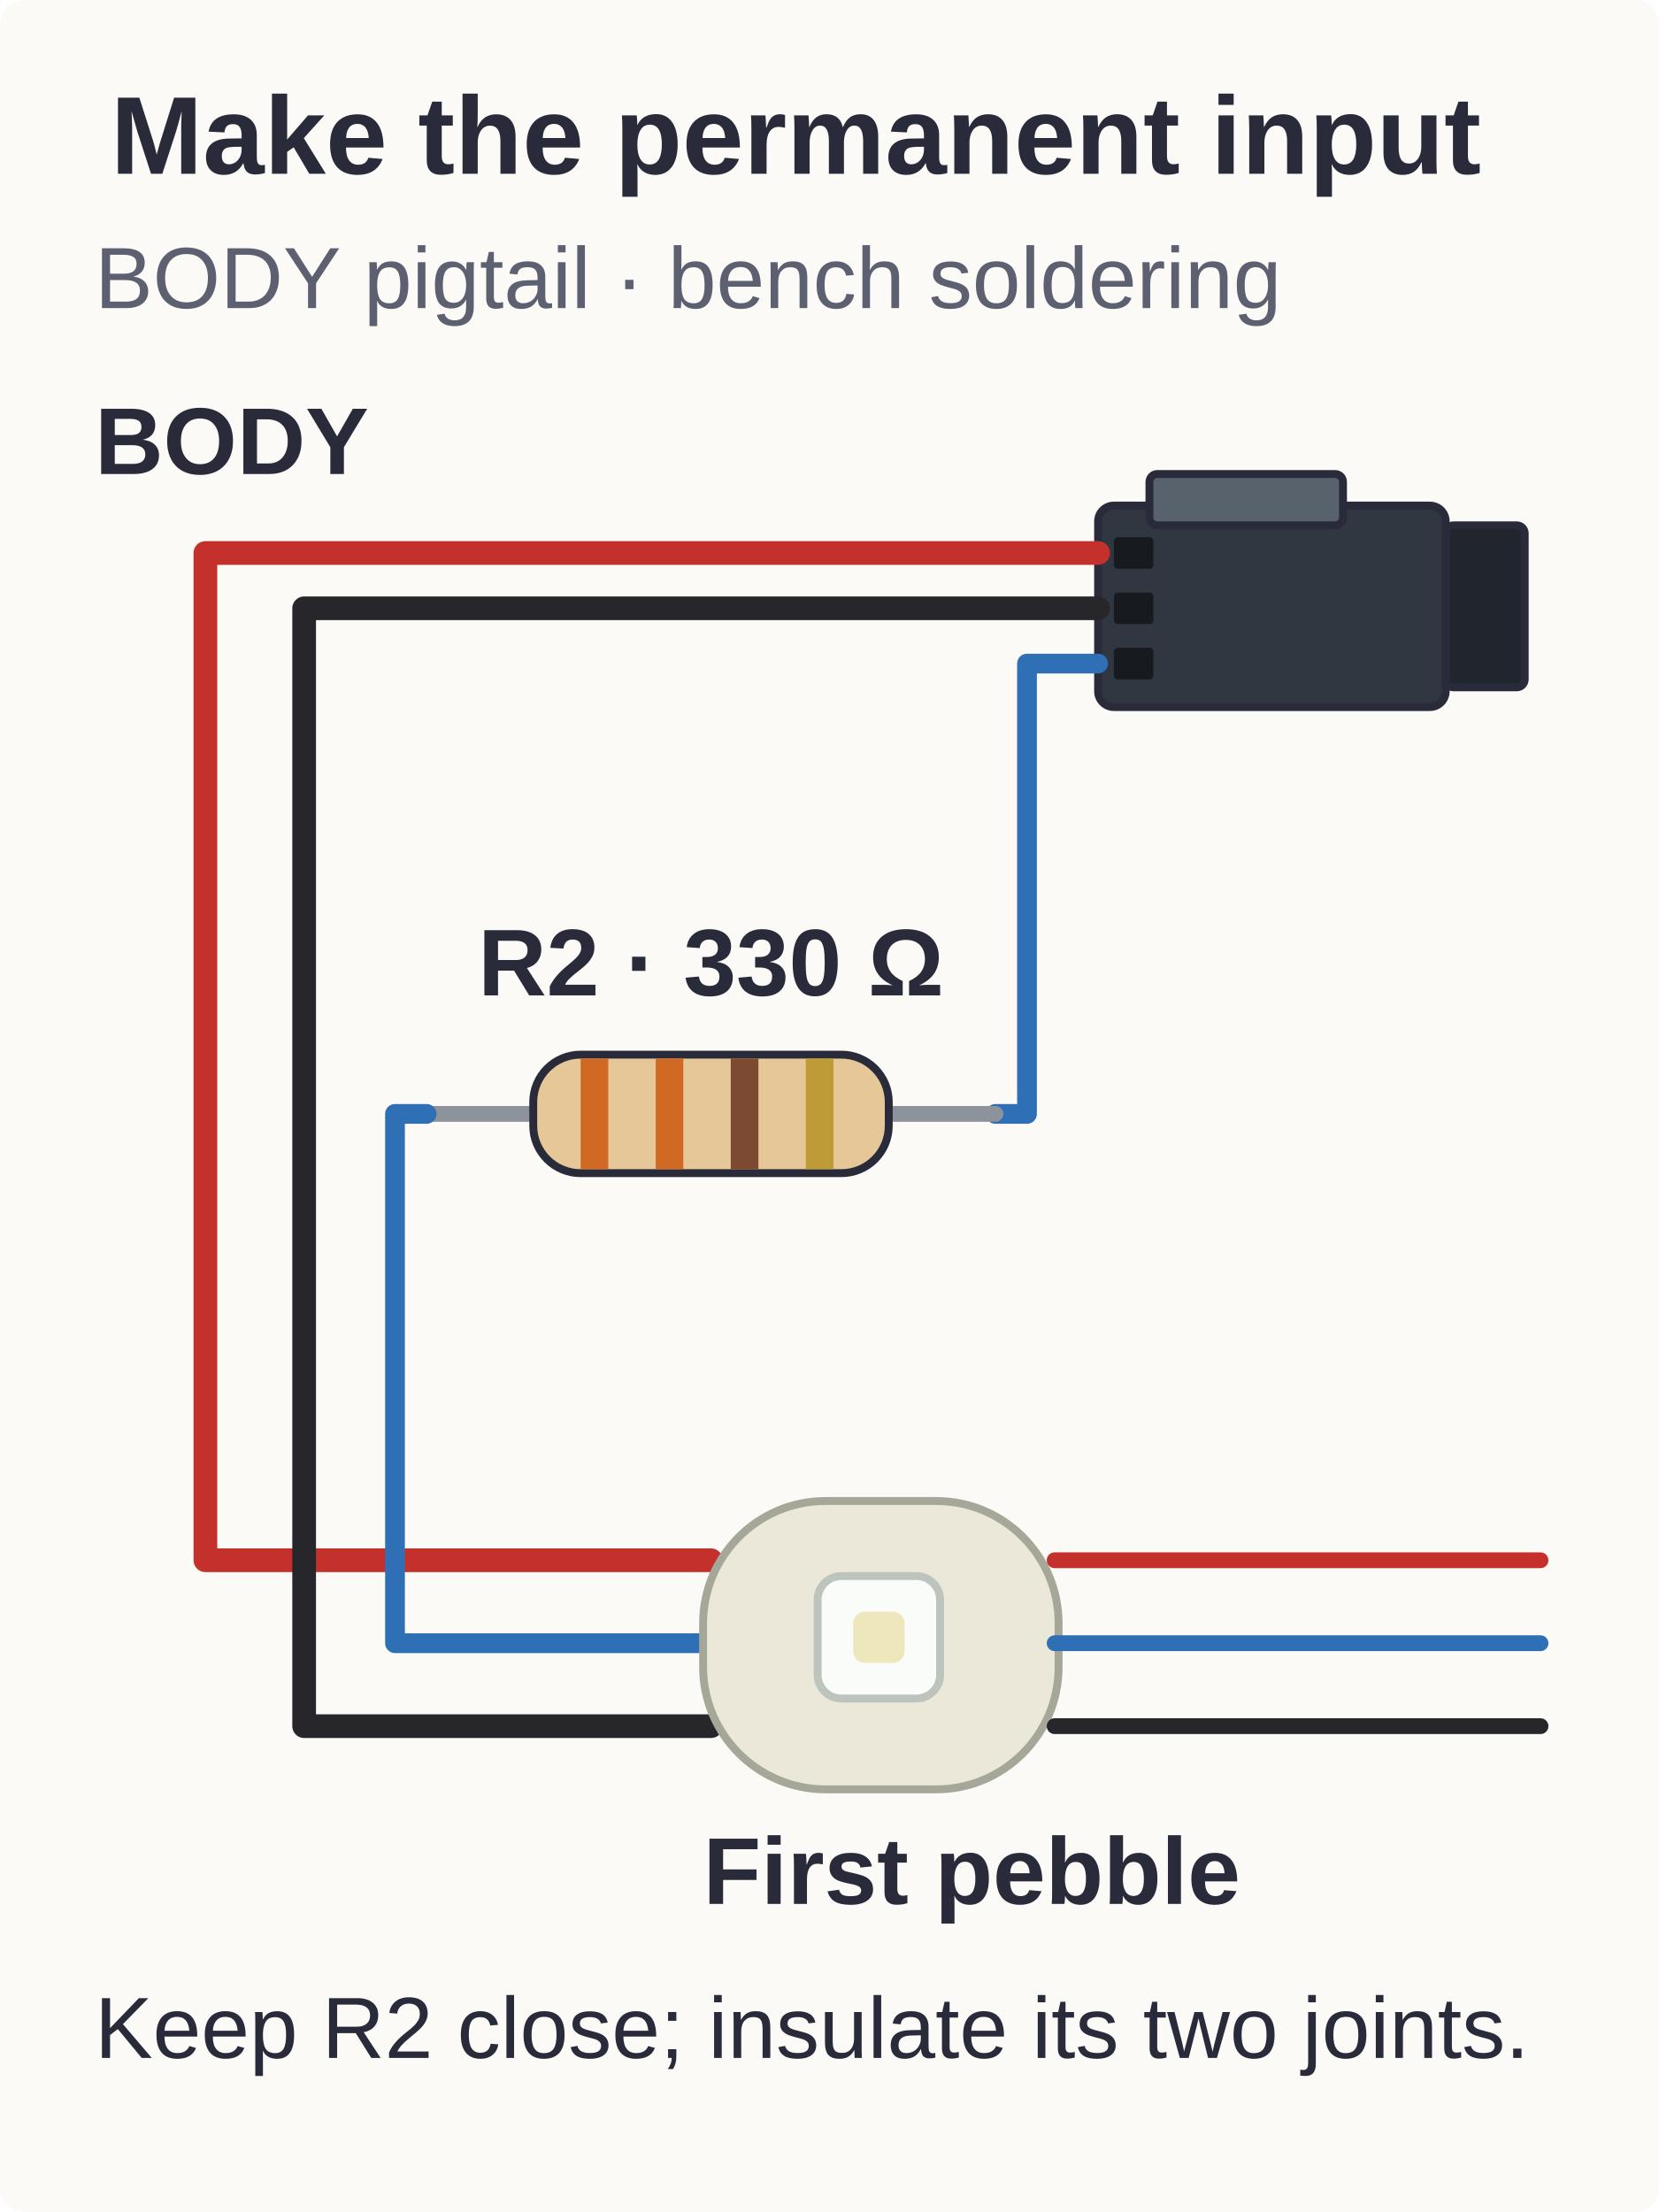
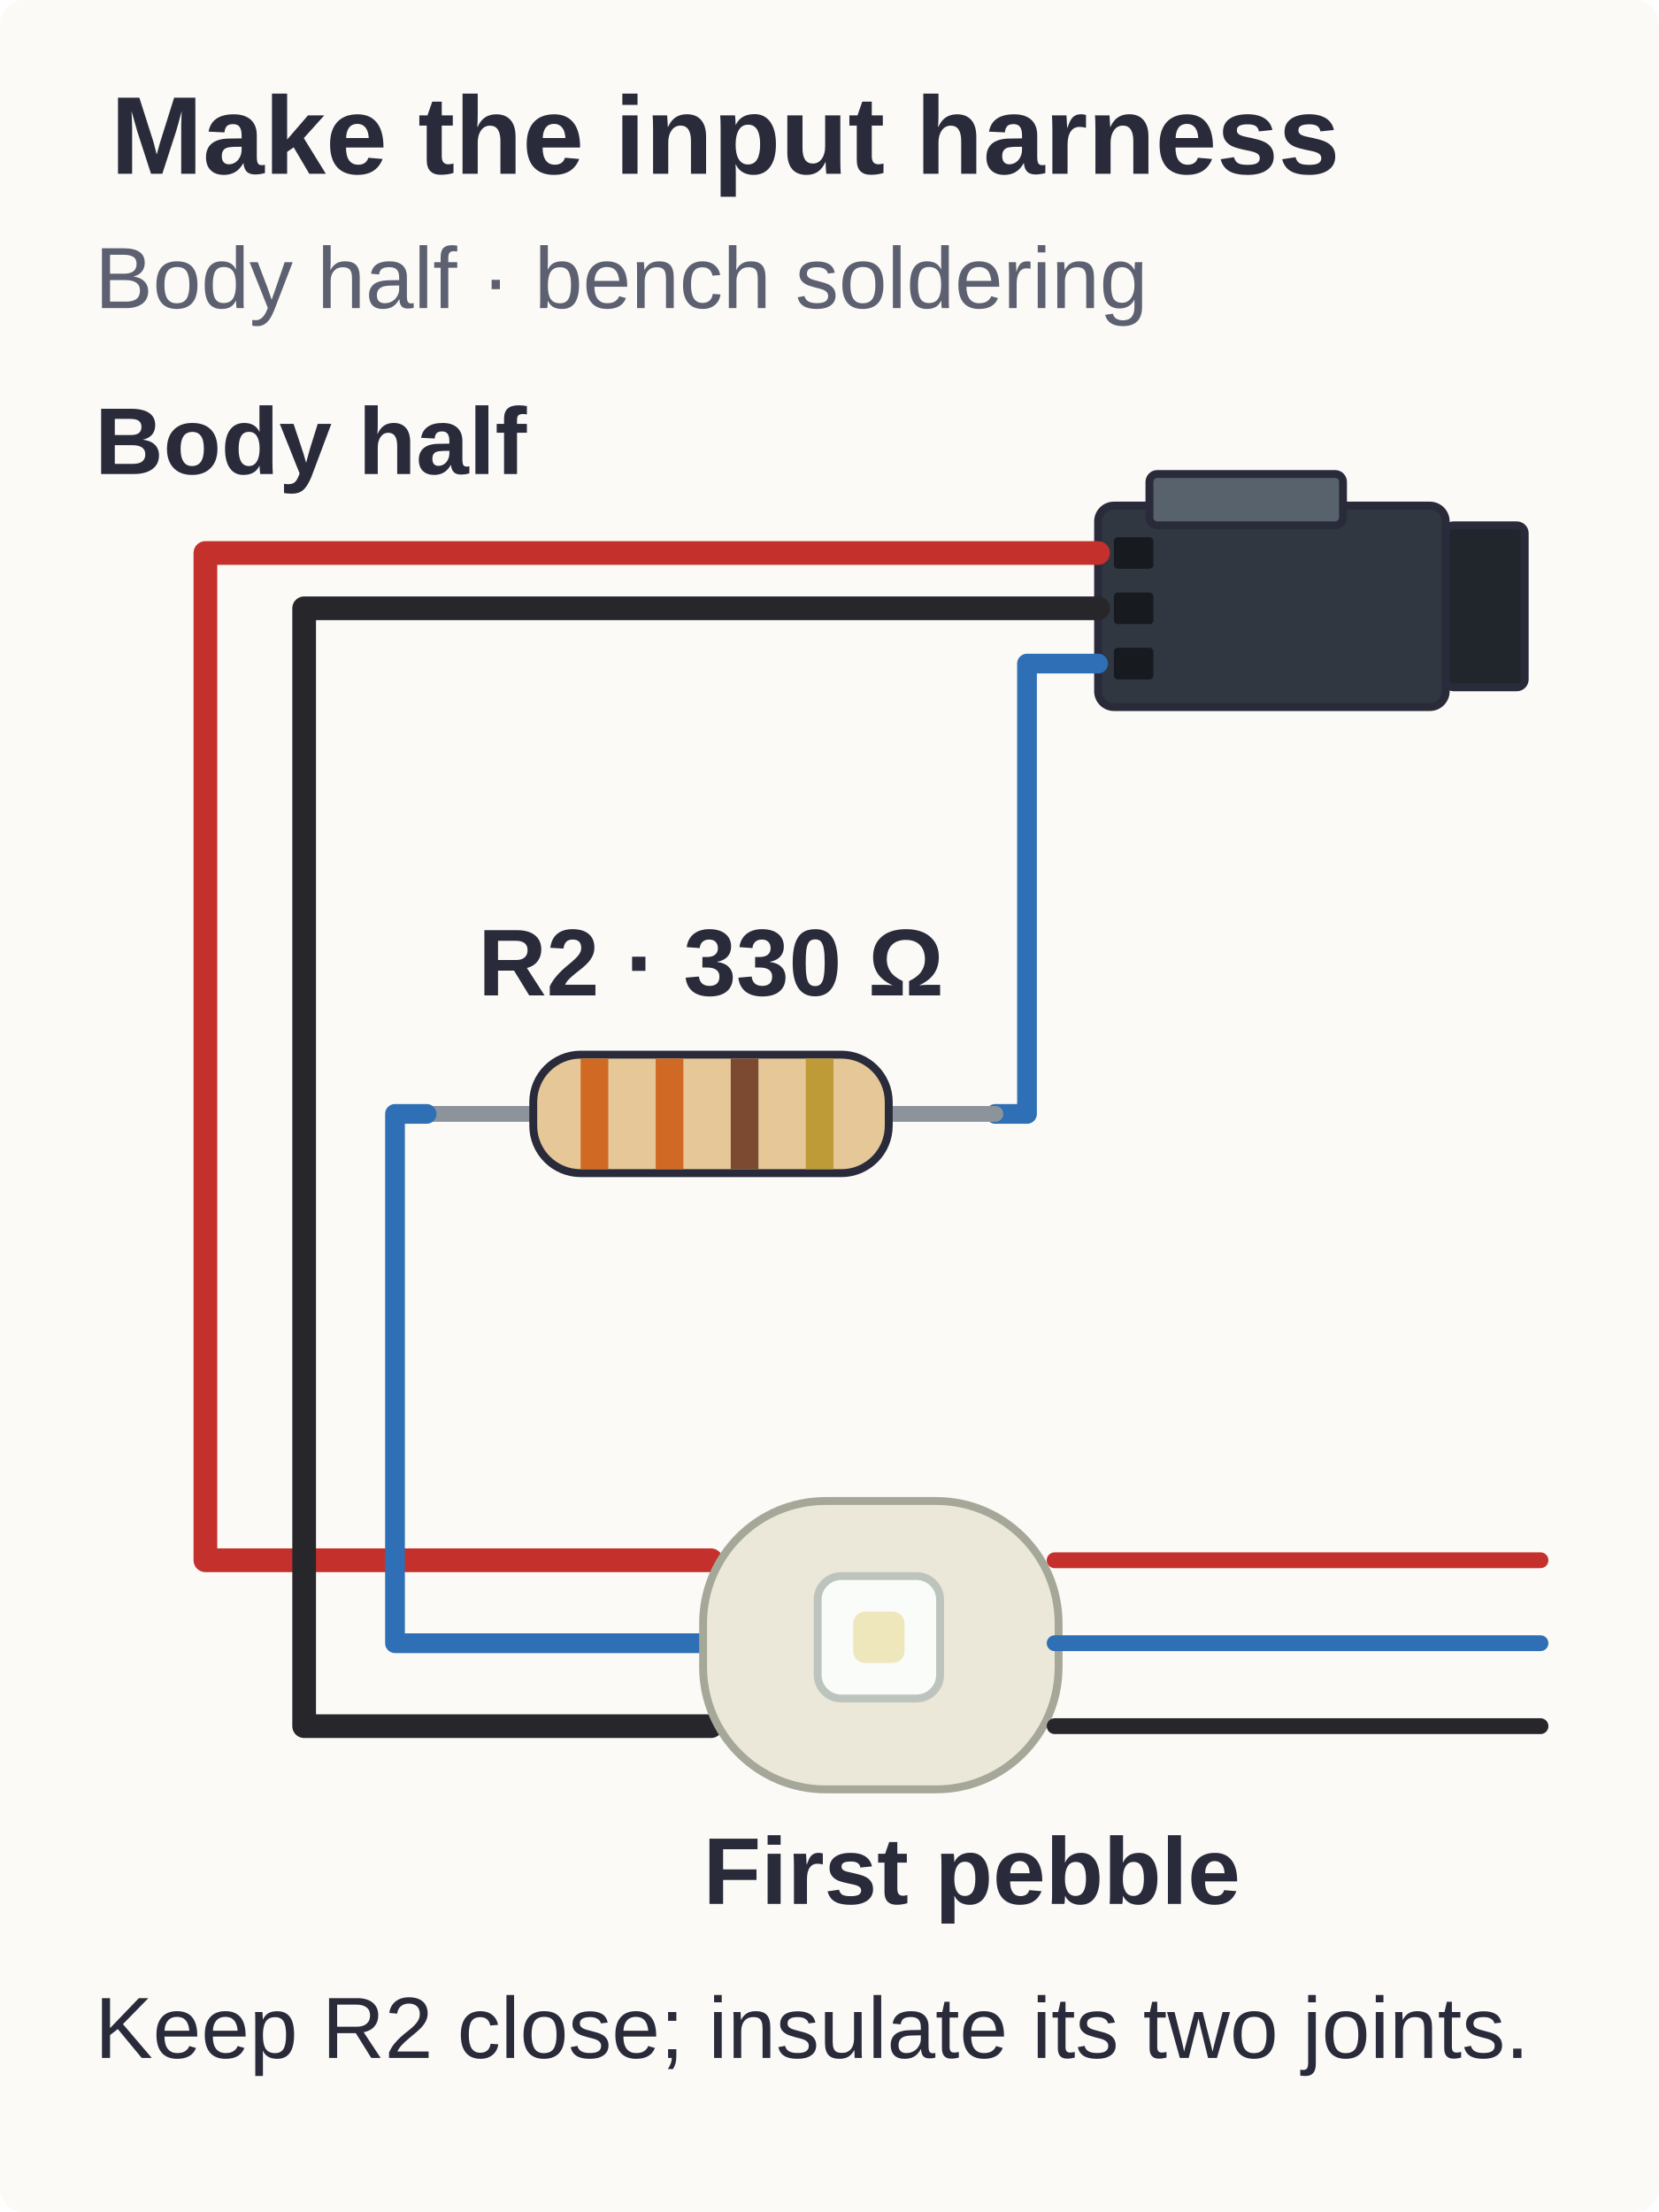
<svg xmlns="http://www.w3.org/2000/svg" viewBox="0 0 420 560" width="420" height="560" role="img">
  <defs>
    <marker id="arrow" viewBox="0 0 10 10" refX="8" refY="5" markerWidth="7" markerHeight="7" orient="auto-start-reverse">
      <path d="M0 0 L10 5 L0 10z" fill="#2f6fb5" />
    </marker>
  </defs>
  <rect x="0" y="0" width="420" height="560" rx="6" fill="#fbfaf6" stroke="none" stroke-width="2" />
-   <text x="28" y="44" font-family="Arial,Helvetica,sans-serif" font-size="28" fill="#292b3b" font-weight="700" text-anchor="start">Make the permanent input</text>
-   <text x="24" y="78" font-family="Arial,Helvetica,sans-serif" font-size="22" fill="#5c6070" font-weight="400" text-anchor="start">BODY pigtail · bench soldering</text>
+   <text x="28" y="44" font-family="Arial,Helvetica,sans-serif" font-size="28" fill="#292b3b" font-weight="700" text-anchor="start">Make the input harness</text>
+   <text x="24" y="78" font-family="Arial,Helvetica,sans-serif" font-size="22" fill="#5c6070" font-weight="400" text-anchor="start">Body half · bench soldering</text>
  <rect x="278" y="128" width="88" height="51" rx="4" fill="#303740" stroke="#292b3b" stroke-width="2" />
  <rect x="291" y="120" width="49" height="13" rx="2" fill="#58626c" stroke="#292b3b" stroke-width="2" />
  <rect x="366" y="133" width="20" height="41" rx="2" fill="#20262c" stroke="#292b3b" stroke-width="2" />
  <rect x="282" y="136" width="10" height="8" rx="1" fill="#171b20" stroke="none" stroke-width="2" />
  <rect x="282" y="150" width="10" height="8" rx="1" fill="#171b20" stroke="none" stroke-width="2" />
  <rect x="282" y="164" width="10" height="8" rx="1" fill="#171b20" stroke="none" stroke-width="2" />
-   <text x="24" y="120" font-family="Arial,Helvetica,sans-serif" font-size="24" fill="#292b3b" font-weight="700" text-anchor="start">BODY</text>
+   <text x="24" y="120" font-family="Arial,Helvetica,sans-serif" font-size="24" fill="#292b3b" font-weight="700" text-anchor="start">Body half</text>
  <path d="M278 140 L52 140 L52 395 L180 395" fill="none" stroke="#c4302b" stroke-width="6" stroke-linejoin="round" stroke-linecap="round" />
  <path d="M278 154 L77 154 L77 437 L180 437" fill="none" stroke="#26262b" stroke-width="6" stroke-linejoin="round" stroke-linecap="round" />
  <path d="M278 168 L260 168 L260 282 L252 282" fill="none" stroke="#2f6fb5" stroke-width="5" stroke-linejoin="round" stroke-linecap="round" />
  <path d="M108 282 L252 282" fill="none" stroke="#8d939a" stroke-width="4" stroke-linejoin="round" stroke-linecap="round" />
  <rect x="135" y="267" width="90" height="30" rx="12" fill="#e5c798" stroke="#292b3b" stroke-width="2" />
  <rect x="147" y="268" width="7" height="28" rx="0" fill="#d06924" stroke="none" stroke-width="2" />
  <rect x="166" y="268" width="7" height="28" rx="0" fill="#d06924" stroke="none" stroke-width="2" />
  <rect x="185" y="268" width="7" height="28" rx="0" fill="#7c4a31" stroke="none" stroke-width="2" />
  <rect x="204" y="268" width="7" height="28" rx="0" fill="#be9b36" stroke="none" stroke-width="2" />
  <text x="180" y="252" font-family="Arial,Helvetica,sans-serif" font-size="24" fill="#292b3b" font-weight="700" text-anchor="middle">R2 · 330 Ω</text>
  <path d="M108 282 L100 282 L100 416 L180 416" fill="none" stroke="#2f6fb5" stroke-width="5" stroke-linejoin="round" stroke-linecap="round" />
  <rect x="178" y="380" width="90" height="73" rx="31" fill="#ece8d9" stroke="#a5a899" stroke-width="2" />
  <path d="M267 395 L390 395" fill="none" stroke="#c4302b" stroke-width="4" stroke-linejoin="round" stroke-linecap="round" />
  <path d="M267 416 L390 416" fill="none" stroke="#2f6fb5" stroke-width="4" stroke-linejoin="round" stroke-linecap="round" />
  <path d="M267 437 L390 437" fill="none" stroke="#26262b" stroke-width="4" stroke-linejoin="round" stroke-linecap="round" />
  <rect x="207" y="399" width="31" height="31" rx="6" fill="#fafcf9" stroke="#bdc4bd" stroke-width="2" />
  <rect x="216" y="408" width="13" height="13" rx="3" fill="#eee7bb" stroke="none" stroke-width="2" />
  <text x="178" y="482" font-family="Arial,Helvetica,sans-serif" font-size="24" fill="#292b3b" font-weight="700" text-anchor="start">First pebble</text>
  <text x="24" y="521" font-family="Arial,Helvetica,sans-serif" font-size="22" fill="#292b3b" font-weight="400" text-anchor="start">Keep R2 close; insulate its two joints.</text>
</svg>
